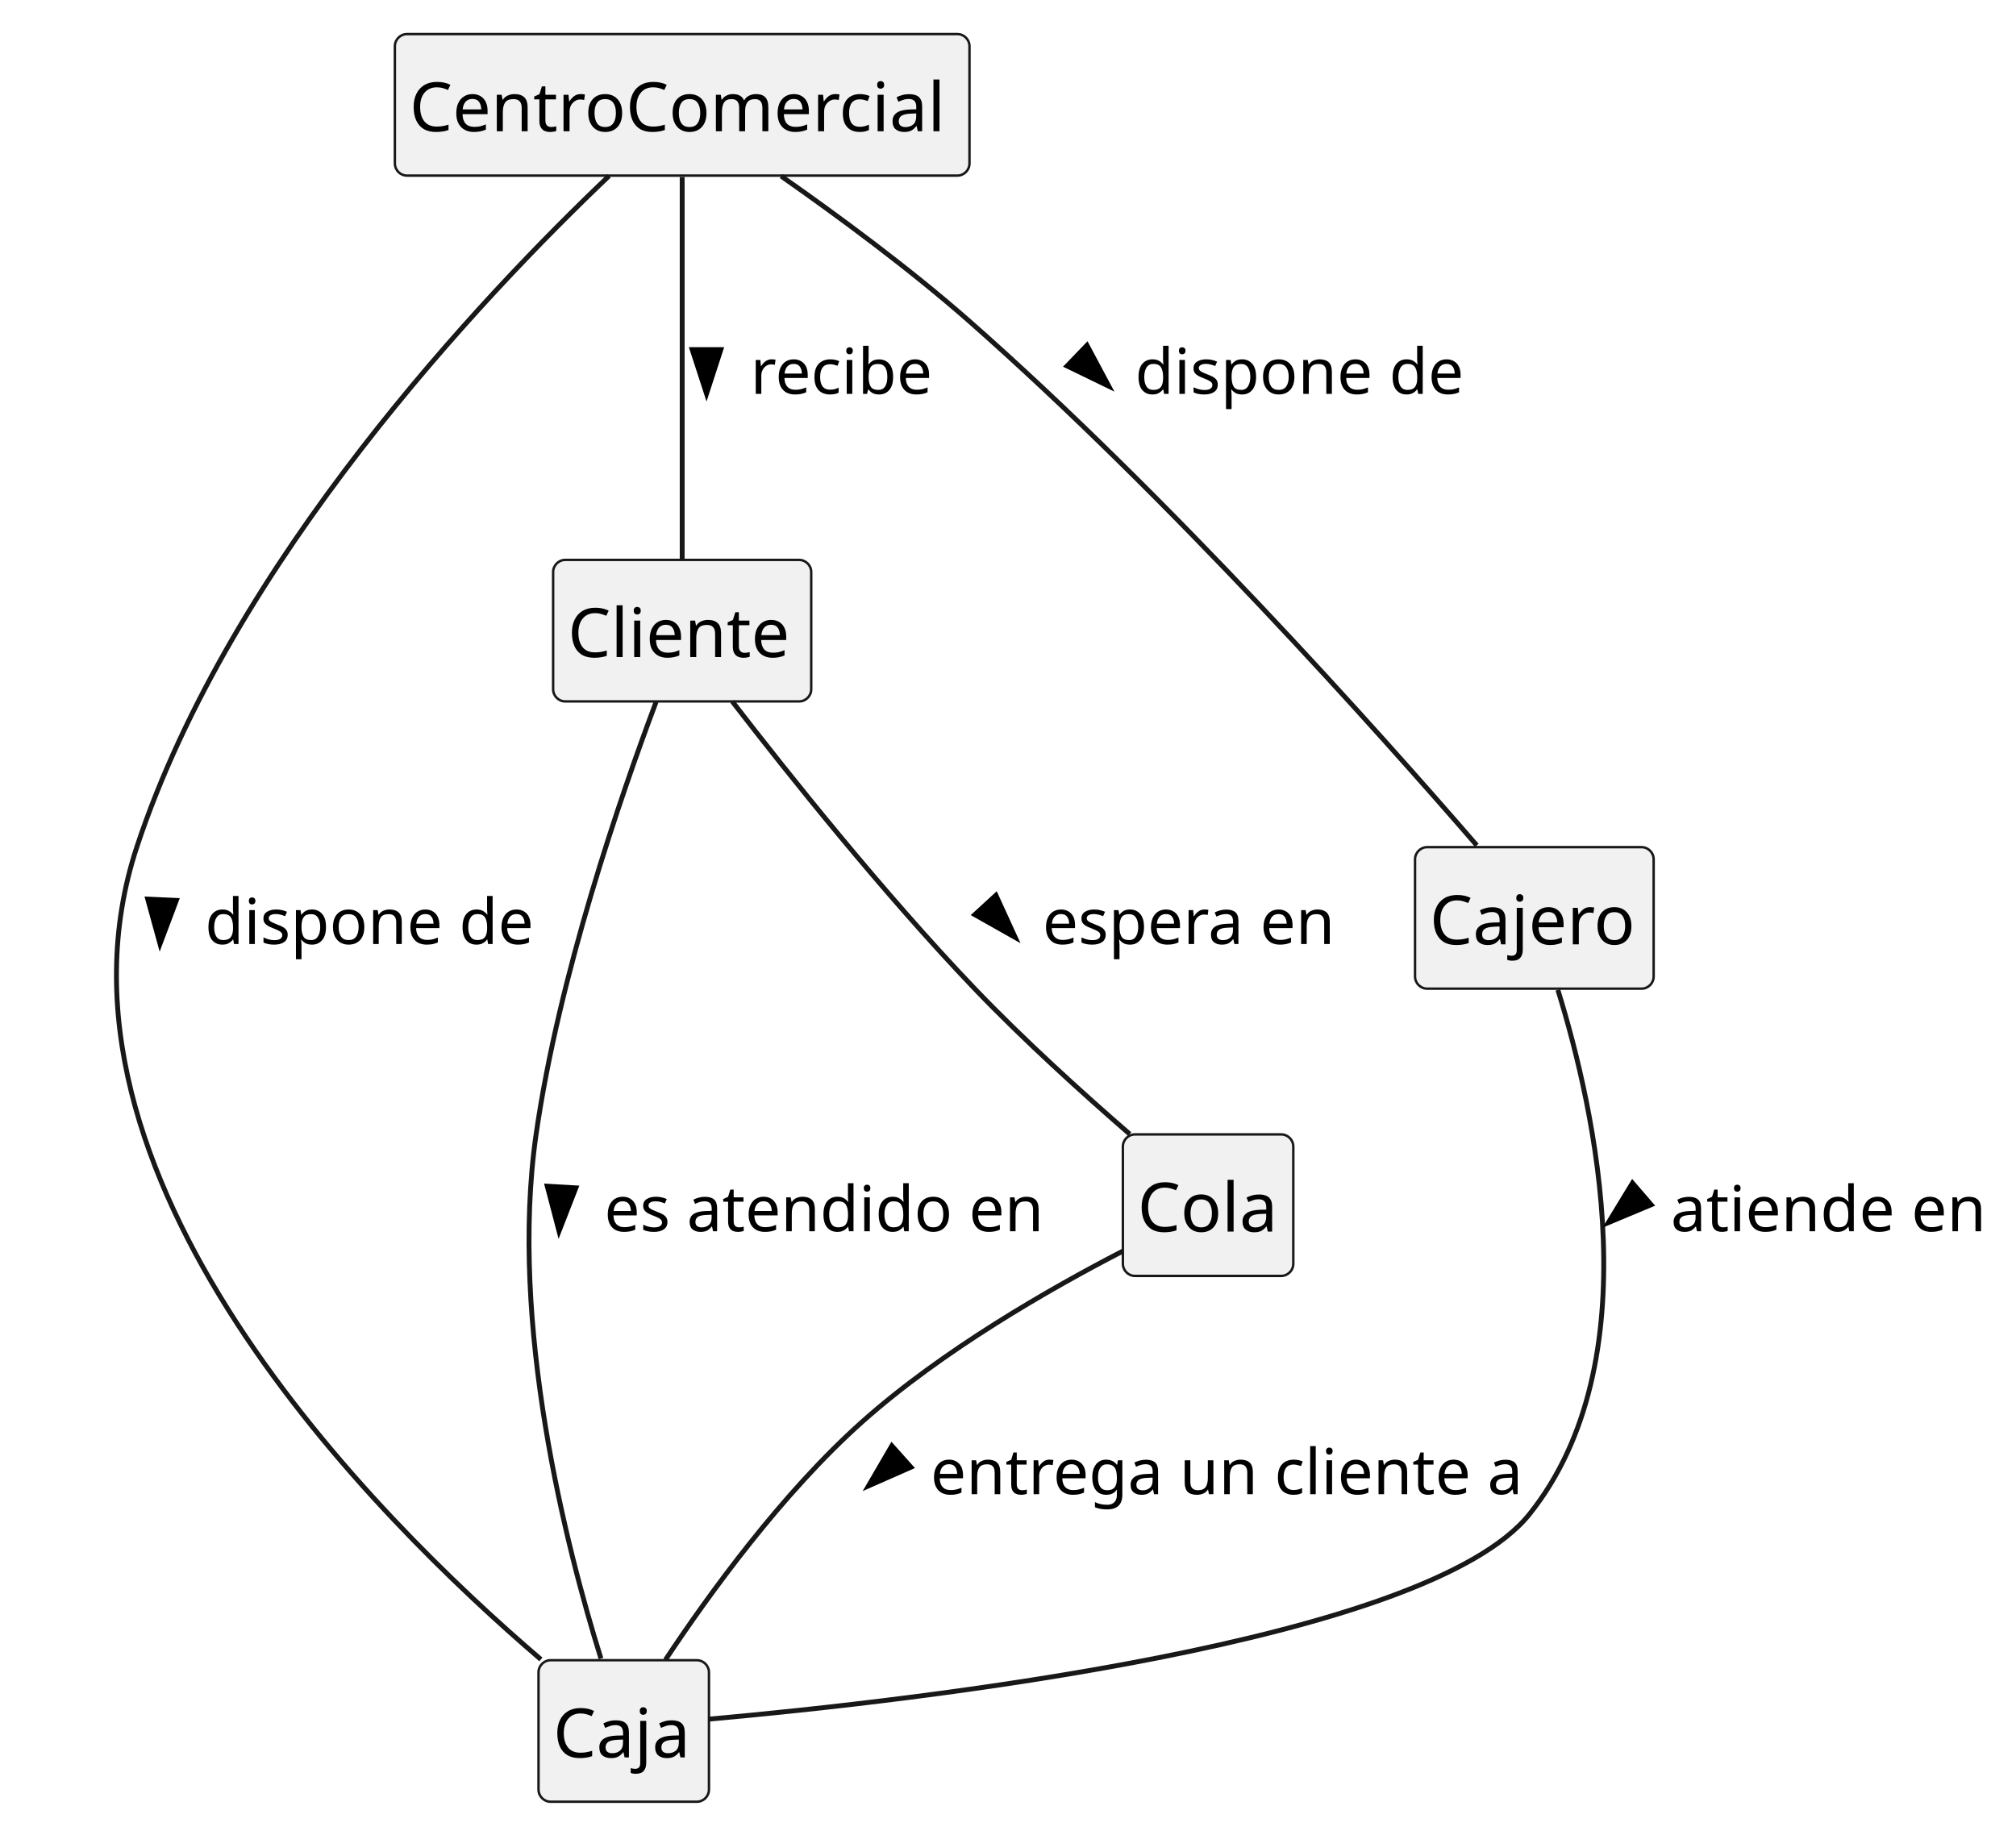
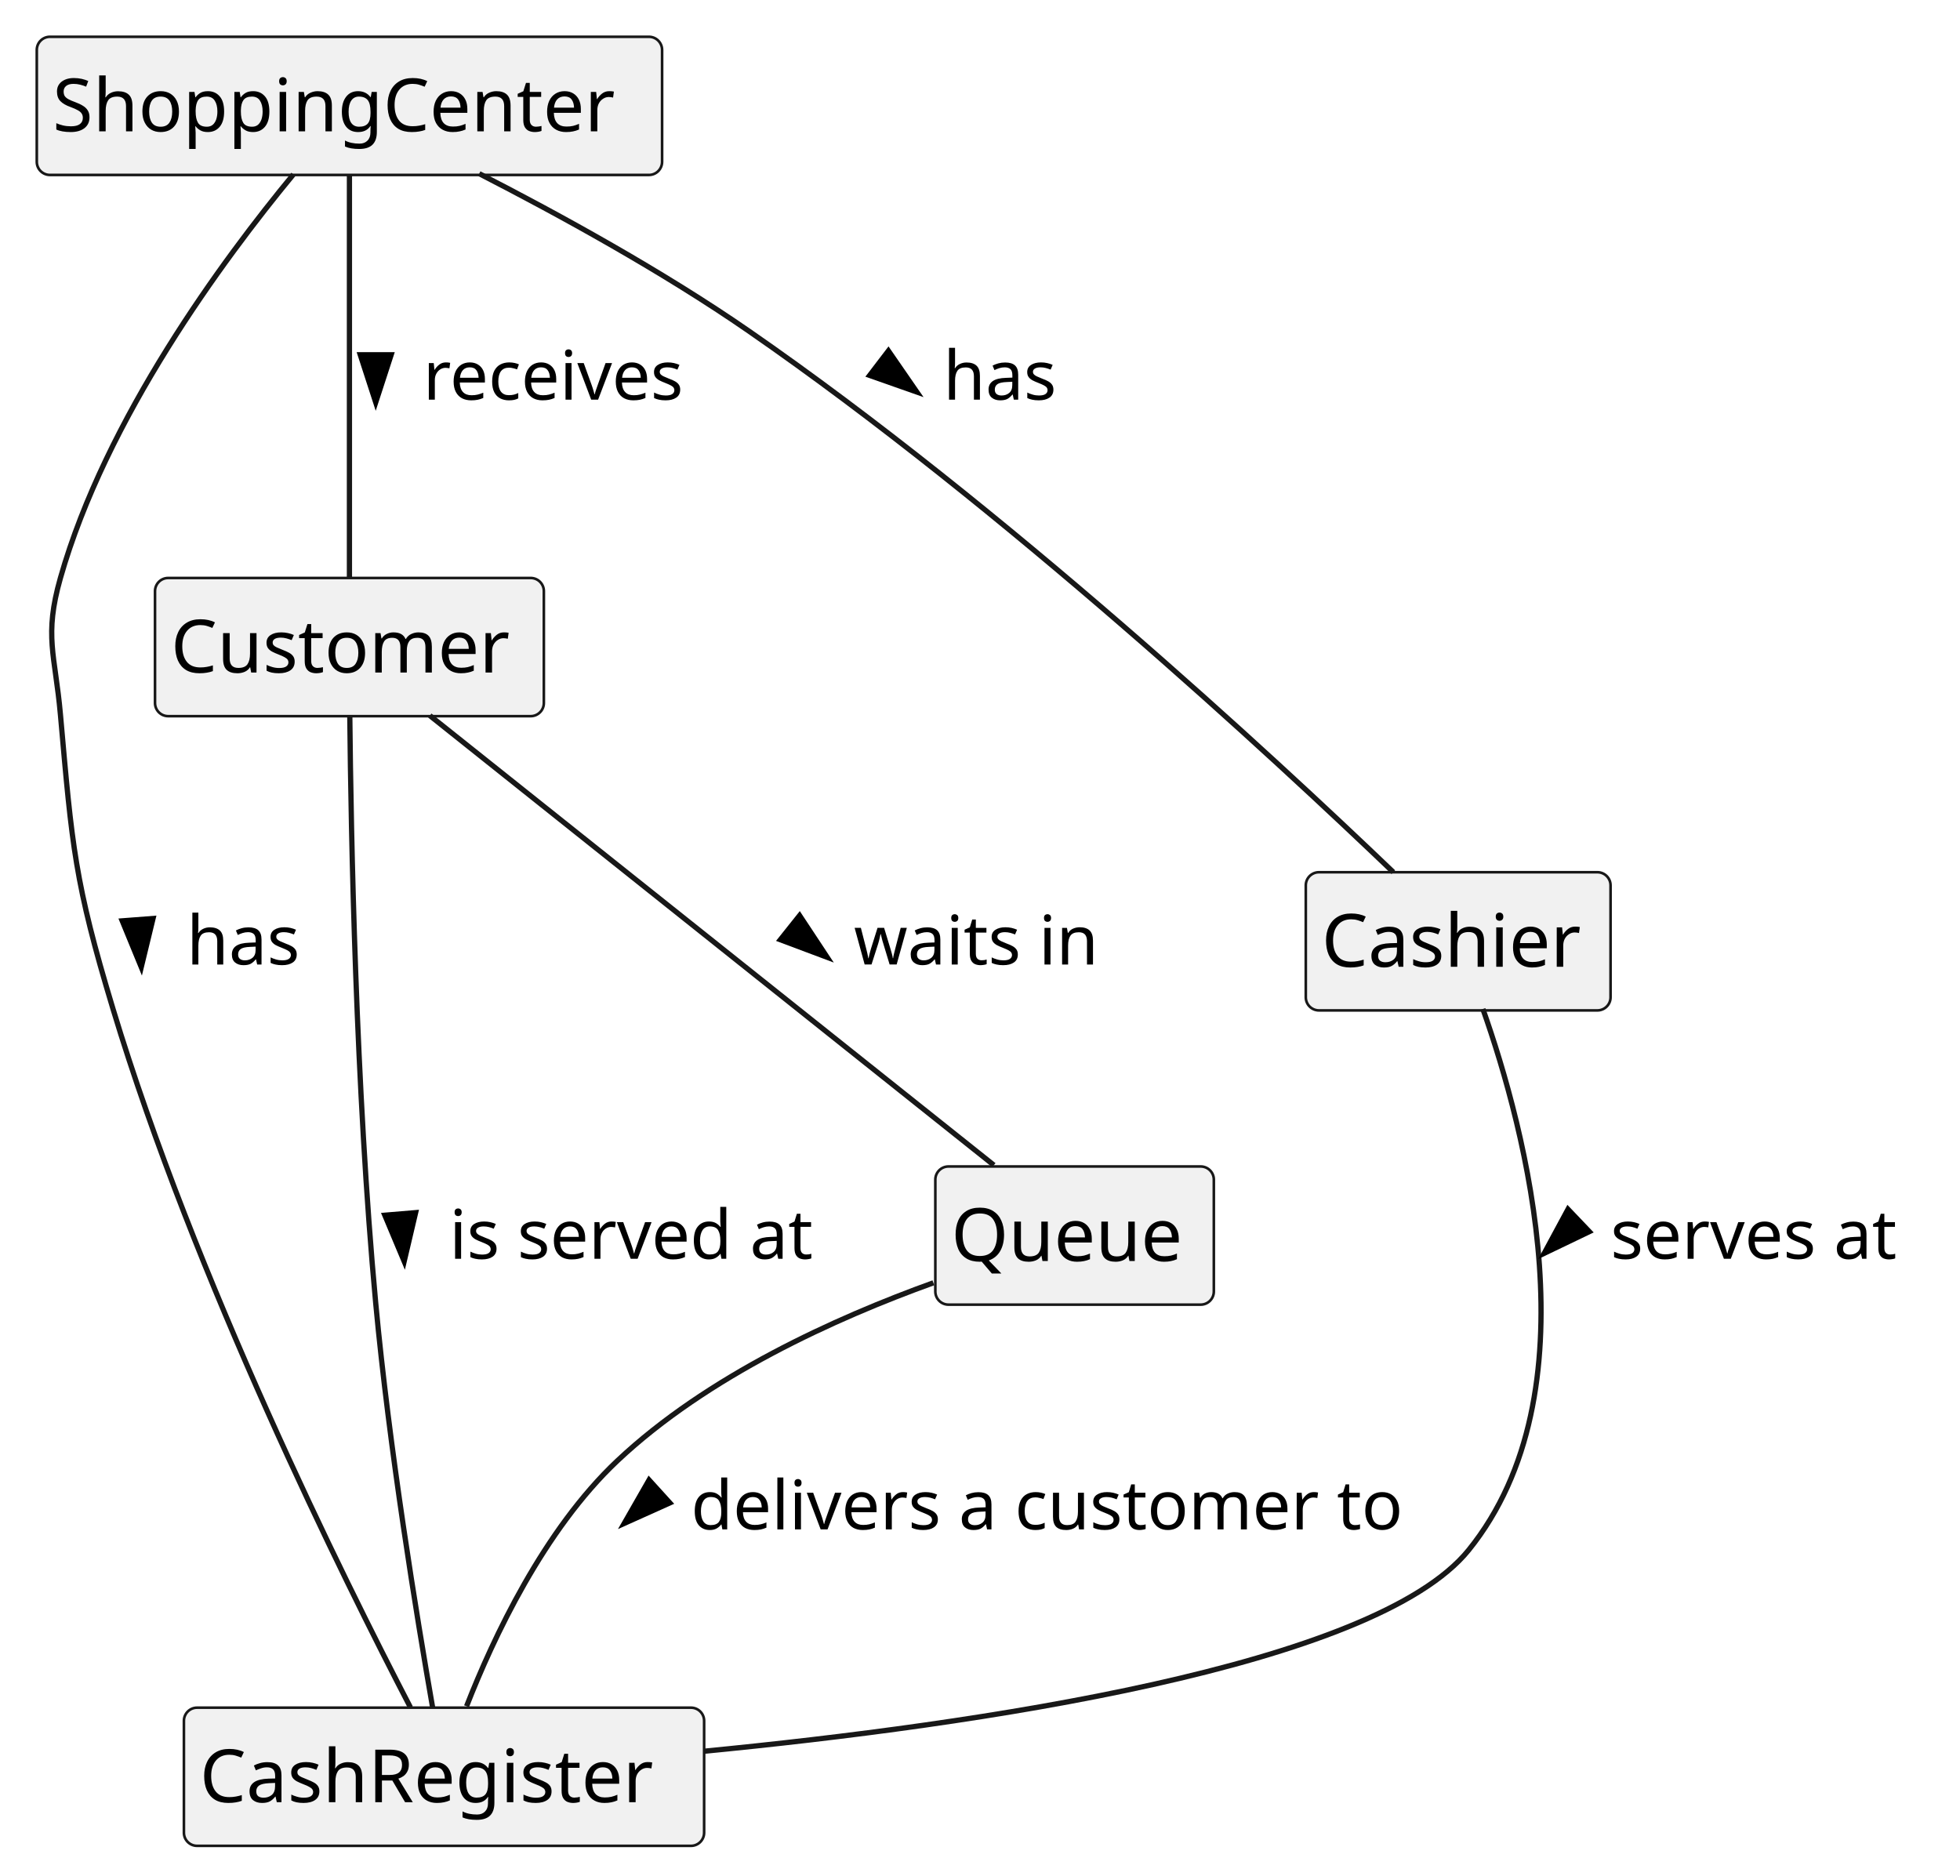
- <svg xmlns="http://www.w3.org/2000/svg" contentStyleType="text/css" height="376px" preserveAspectRatio="none" style="width:414px;height:376px;background:#FFFFFF;" version="1.1" viewBox="0 0 414 376" width="414px" zoomAndPan="magnify">
+ <svg xmlns="http://www.w3.org/2000/svg" contentStyleType="text/css" height="357px" preserveAspectRatio="none" style="width:373px;height:357px;background:#FFFFFF;" version="1.1" viewBox="0 0 373 357" width="373px" zoomAndPan="magnify">
  <defs />
  <g>
-     <g id="elem_CentroComercial">
-       <rect fill="#F1F1F1" height="29.068" id="CentroComercial" rx="2.5" ry="2.5" style="stroke:#181818;stroke-width:0.5;" width="118" x="81.09" y="7" />
-       <text fill="#000000" font-family="sans-serif" font-size="14" lengthAdjust="spacing" textLength="112" x="84.09" y="26.966">CentroComercial</text>
+     <g id="elem_ShoppingCenter">
+       <rect fill="#F1F1F1" height="26.297" id="ShoppingCenter" rx="2.5" ry="2.5" style="stroke:#181818;stroke-width:0.5;" width="119" x="7" y="7" />
+       <text fill="#000000" font-family="sans-serif" font-size="14" lengthAdjust="spacing" textLength="113" x="10" y="24.995">ShoppingCenter</text>
    </g>
-     <g id="elem_Caja">
-       <rect fill="#F1F1F1" height="29.068" id="Caja" rx="2.5" ry="2.5" style="stroke:#181818;stroke-width:0.5;" width="35" x="110.59" y="341" />
-       <text fill="#000000" font-family="sans-serif" font-size="14" lengthAdjust="spacing" textLength="29" x="113.59" y="360.966">Caja</text>
+     <g id="elem_CashRegister">
+       <rect fill="#F1F1F1" height="26.297" id="CashRegister" rx="2.5" ry="2.5" style="stroke:#181818;stroke-width:0.5;" width="99" x="35" y="325" />
+       <text fill="#000000" font-family="sans-serif" font-size="14" lengthAdjust="spacing" textLength="93" x="38" y="342.995">CashRegister</text>
    </g>
-     <g id="elem_Cliente">
-       <rect fill="#F1F1F1" height="29.068" id="Cliente" rx="2.5" ry="2.5" style="stroke:#181818;stroke-width:0.5;" width="53" x="113.59" y="115" />
-       <text fill="#000000" font-family="sans-serif" font-size="14" lengthAdjust="spacing" textLength="47" x="116.59" y="134.966">Cliente</text>
+     <g id="elem_Customer">
+       <rect fill="#F1F1F1" height="26.297" id="Customer" rx="2.5" ry="2.5" style="stroke:#181818;stroke-width:0.5;" width="74" x="29.5" y="110" />
+       <text fill="#000000" font-family="sans-serif" font-size="14" lengthAdjust="spacing" textLength="68" x="32.5" y="127.995">Customer</text>
    </g>
-     <g id="elem_Cajero">
-       <rect fill="#F1F1F1" height="29.068" id="Cajero" rx="2.5" ry="2.5" style="stroke:#181818;stroke-width:0.5;" width="49" x="290.59" y="174" />
-       <text fill="#000000" font-family="sans-serif" font-size="14" lengthAdjust="spacing" textLength="43" x="293.59" y="193.966">Cajero</text>
+     <g id="elem_Cashier">
+       <rect fill="#F1F1F1" height="26.297" id="Cashier" rx="2.5" ry="2.5" style="stroke:#181818;stroke-width:0.5;" width="58" x="248.5" y="166" />
+       <text fill="#000000" font-family="sans-serif" font-size="14" lengthAdjust="spacing" textLength="52" x="251.5" y="183.995">Cashier</text>
    </g>
-     <g id="elem_Cola">
-       <rect fill="#F1F1F1" height="29.068" id="Cola" rx="2.5" ry="2.5" style="stroke:#181818;stroke-width:0.5;" width="35" x="230.59" y="233" />
-       <text fill="#000000" font-family="sans-serif" font-size="14" lengthAdjust="spacing" textLength="29" x="233.59" y="252.966">Cola</text>
+     <g id="elem_Queue">
+       <rect fill="#F1F1F1" height="26.297" id="Queue" rx="2.5" ry="2.5" style="stroke:#181818;stroke-width:0.5;" width="53" x="178" y="222" />
+       <text fill="#000000" font-family="sans-serif" font-size="14" lengthAdjust="spacing" textLength="47" x="181" y="239.995">Queue</text>
    </g>
-     <g id="link_CentroComercial_Caja">
-       <path codeLine="5" d="M125.07,36.13 C99.26,60.69 47.44,115.29 28.09,174 C6,241.03 77.13,311.78 111.08,340.84 " fill="none" id="CentroComercial-Caja" style="stroke:#181818;stroke-width:1.0;" />
-       <polygon fill="#000000" points="32.861,193.848,36.211,184.947,30.34,184.677,32.861,193.848" style="stroke:#000000;stroke-width:1.0;" />
-       <text fill="#000000" font-family="sans-serif" font-size="13" lengthAdjust="spacing" textLength="66" x="42.09" y="193.897">dispone de</text>
+     <g id="link_ShoppingCenter_CashRegister">
+       <path codeLine="5" d="M55.84,33.19 C42.44,49.41 20.14,79.6 11.5,110 C8.34,121.12 10.48,124.49 11.5,136 C13.73,161.18 14.19,167.8 21.5,192 C36.97,243.24 65.43,300.55 78.11,324.95 " fill="none" id="ShoppingCenter-CashRegister" style="stroke:#181818;stroke-width:1.0;" />
+       <polygon fill="#000000" points="26.881,184.052,29.122,174.809,23.262,175.257,26.881,184.052" style="stroke:#000000;stroke-width:1.0;" />
+       <text fill="#000000" font-family="sans-serif" font-size="13" lengthAdjust="spacing" textLength="23" x="35.5" y="183.567">has</text>
    </g>
-     <g id="link_CentroComercial_Cliente">
-       <path codeLine="6" d="M140.09,36.36 C140.09,56.78 140.09,94.74 140.09,114.97 " fill="none" id="CentroComercial-Cliente" style="stroke:#181818;stroke-width:1.0;" />
-       <polygon fill="#000000" points="145.09,80.853,148.029,71.808,142.151,71.808,145.09,80.853" style="stroke:#000000;stroke-width:1.0;" />
-       <text fill="#000000" font-family="sans-serif" font-size="13" lengthAdjust="spacing" textLength="36" x="154.09" y="80.897">recibe</text>
+     <g id="link_ShoppingCenter_Customer">
+       <path codeLine="6" d="M66.5,33.38 C66.5,52.87 66.5,90.47 66.5,109.83 " fill="none" id="ShoppingCenter-Customer" style="stroke:#181818;stroke-width:1.0;" />
+       <polygon fill="#000000" points="71.5,76.566,74.439,67.521,68.561,67.521,71.5,76.566" style="stroke:#000000;stroke-width:1.0;" />
+       <text fill="#000000" font-family="sans-serif" font-size="13" lengthAdjust="spacing" textLength="53" x="80.5" y="76.067">receives</text>
    </g>
-     <g id="link_CentroComercial_Cajero">
-       <path codeLine="7" d="M160.42,36.18 C172.11,44.36 186.86,55.24 199.09,66 C240.02,102.04 283.05,150.26 303.27,173.63 " fill="none" id="CentroComercial-Cajero" style="stroke:#181818;stroke-width:1.0;" />
-       <polygon fill="#000000" points="227.693,79.32,223.213,70.93,219.137,75.166,227.693,79.32" style="stroke:#000000;stroke-width:1.0;" />
-       <text fill="#000000" font-family="sans-serif" font-size="13" lengthAdjust="spacing" textLength="66" x="233.09" y="80.897">dispone de</text>
+     <g id="link_ShoppingCenter_Cashier">
+       <path codeLine="7" d="M91.2,33.05 C106.44,40.87 126.14,51.68 142.5,63 C190.86,96.46 242.21,144.01 265.16,165.99 " fill="none" id="ShoppingCenter-Cashier" style="stroke:#181818;stroke-width:1.0;" />
+       <polygon fill="#000000" points="174.473,74.602,169.071,66.775,165.501,71.445,174.473,74.602" style="stroke:#000000;stroke-width:1.0;" />
+       <text fill="#000000" font-family="sans-serif" font-size="13" lengthAdjust="spacing" textLength="23" x="179.5" y="76.067">has</text>
    </g>
-     <g id="link_Cajero_Caja">
-       <path codeLine="12" d="M319.92,203.32 C327.55,227.93 339.12,279.7 314.09,311 C293.01,337.35 187.91,349.3 145.69,353.09 " fill="none" id="Cajero-Caja" style="stroke:#181818;stroke-width:1.0;" />
-       <polygon fill="#000000" points="330.298,251.112,339.073,247.445,335.242,242.988,330.298,251.112" style="stroke:#000000;stroke-width:1.0;" />
-       <text fill="#000000" font-family="sans-serif" font-size="13" lengthAdjust="spacing" textLength="63" x="343.09" y="252.897">atiende en</text>
+     <g id="link_Cashier_CashRegister">
+       <path codeLine="12" d="M282.2,192.02 C290.28,214.88 303.71,265.02 279.5,295 C261.55,317.23 185.73,328.25 134.1,333.28 " fill="none" id="Cashier-CashRegister" style="stroke:#181818;stroke-width:1.0;" />
+       <polygon fill="#000000" points="293.882,238.517,302.455,234.401,298.399,230.148,293.882,238.517" style="stroke:#000000;stroke-width:1.0;" />
+       <text fill="#000000" font-family="sans-serif" font-size="13" lengthAdjust="spacing" textLength="59" x="306.5" y="239.567">serves at</text>
    </g>
-     <g id="link_Cliente_Cola">
-       <path codeLine="14" d="M150.38,144.08 C161.92,159.03 181.46,183.51 200.09,203 C210.19,213.57 222.41,224.62 232,232.94 " fill="none" id="Cliente-Cola" style="stroke:#181818;stroke-width:1.0;" />
-       <polygon fill="#000000" points="208.472,192.535,204.518,183.886,200.189,187.862,208.472,192.535" style="stroke:#000000;stroke-width:1.0;" />
-       <text fill="#000000" font-family="sans-serif" font-size="13" lengthAdjust="spacing" textLength="58" x="214.09" y="193.897">espera en</text>
+     <g id="link_Customer_Queue">
+       <path codeLine="14" d="M81.8,136.19 C108.32,157.34 162.56,200.57 189.14,221.75 " fill="none" id="Customer-Queue" style="stroke:#181818;stroke-width:1.0;" />
+       <polygon fill="#000000" points="157.41,182.183,152.169,174.247,148.505,178.843,157.41,182.183" style="stroke:#000000;stroke-width:1.0;" />
+       <text fill="#000000" font-family="sans-serif" font-size="13" lengthAdjust="spacing" textLength="47" x="162.5" y="183.567">waits in</text>
    </g>
-     <g id="link_Cola_Caja">
-       <path codeLine="16" d="M230.58,256.97 C215.45,264.79 193.5,277.38 177.09,292 C160.62,306.68 145.6,327.42 136.65,340.92 " fill="none" id="Cola-Caja" style="stroke:#181818;stroke-width:1.0;" />
-       <polygon fill="#000000" points="178.362,305.185,187.065,301.349,183.148,296.966,178.362,305.185" style="stroke:#000000;stroke-width:1.0;" />
-       <text fill="#000000" font-family="sans-serif" font-size="13" lengthAdjust="spacing" textLength="118" x="191.09" y="306.897">entrega un cliente a</text>
+     <g id="link_Queue_CashRegister">
+       <path codeLine="16" d="M177.63,244.14 C159.01,250.85 134.6,261.9 117.5,278 C103.49,291.19 93.88,311.7 88.79,324.73 " fill="none" id="Queue-CashRegister" style="stroke:#181818;stroke-width:1.0;" />
+       <polygon fill="#000000" points="118.797,289.926,127.471,286.025,123.521,281.672,118.797,289.926" style="stroke:#000000;stroke-width:1.0;" />
+       <text fill="#000000" font-family="sans-serif" font-size="13" lengthAdjust="spacing" textLength="143" x="131.5" y="291.067">delivers a customer to</text>
    </g>
-     <g id="link_Cliente_Caja">
-       <path codeLine="17" d="M134.74,144.15 C127.45,163.54 114.77,200.33 110.09,233 C104.49,272.05 116.39,318.11 123.41,340.66 " fill="none" id="Cliente-Caja" style="stroke:#181818;stroke-width:1.0;" />
-       <polygon fill="#000000" points="114.802,252.845,118.257,243.984,112.389,243.645,114.802,252.845" style="stroke:#000000;stroke-width:1.0;" />
-       <text fill="#000000" font-family="sans-serif" font-size="13" lengthAdjust="spacing" textLength="88" x="124.09" y="252.897">es atendido en</text>
+     <g id="link_Customer_CashRegister">
+       <path codeLine="17" d="M66.57,136.35 C66.79,158.68 67.71,207.24 71.5,248 C74.07,275.68 79.35,307.89 82.33,324.96 " fill="none" id="Customer-CashRegister" style="stroke:#181818;stroke-width:1.0;" />
+       <polygon fill="#000000" points="76.916,240.049,79.092,230.791,73.234,231.28,76.916,240.049" style="stroke:#000000;stroke-width:1.0;" />
+       <text fill="#000000" font-family="sans-serif" font-size="13" lengthAdjust="spacing" textLength="74" x="85.5" y="239.567">is served at</text>
    </g>
  </g>
</svg>
